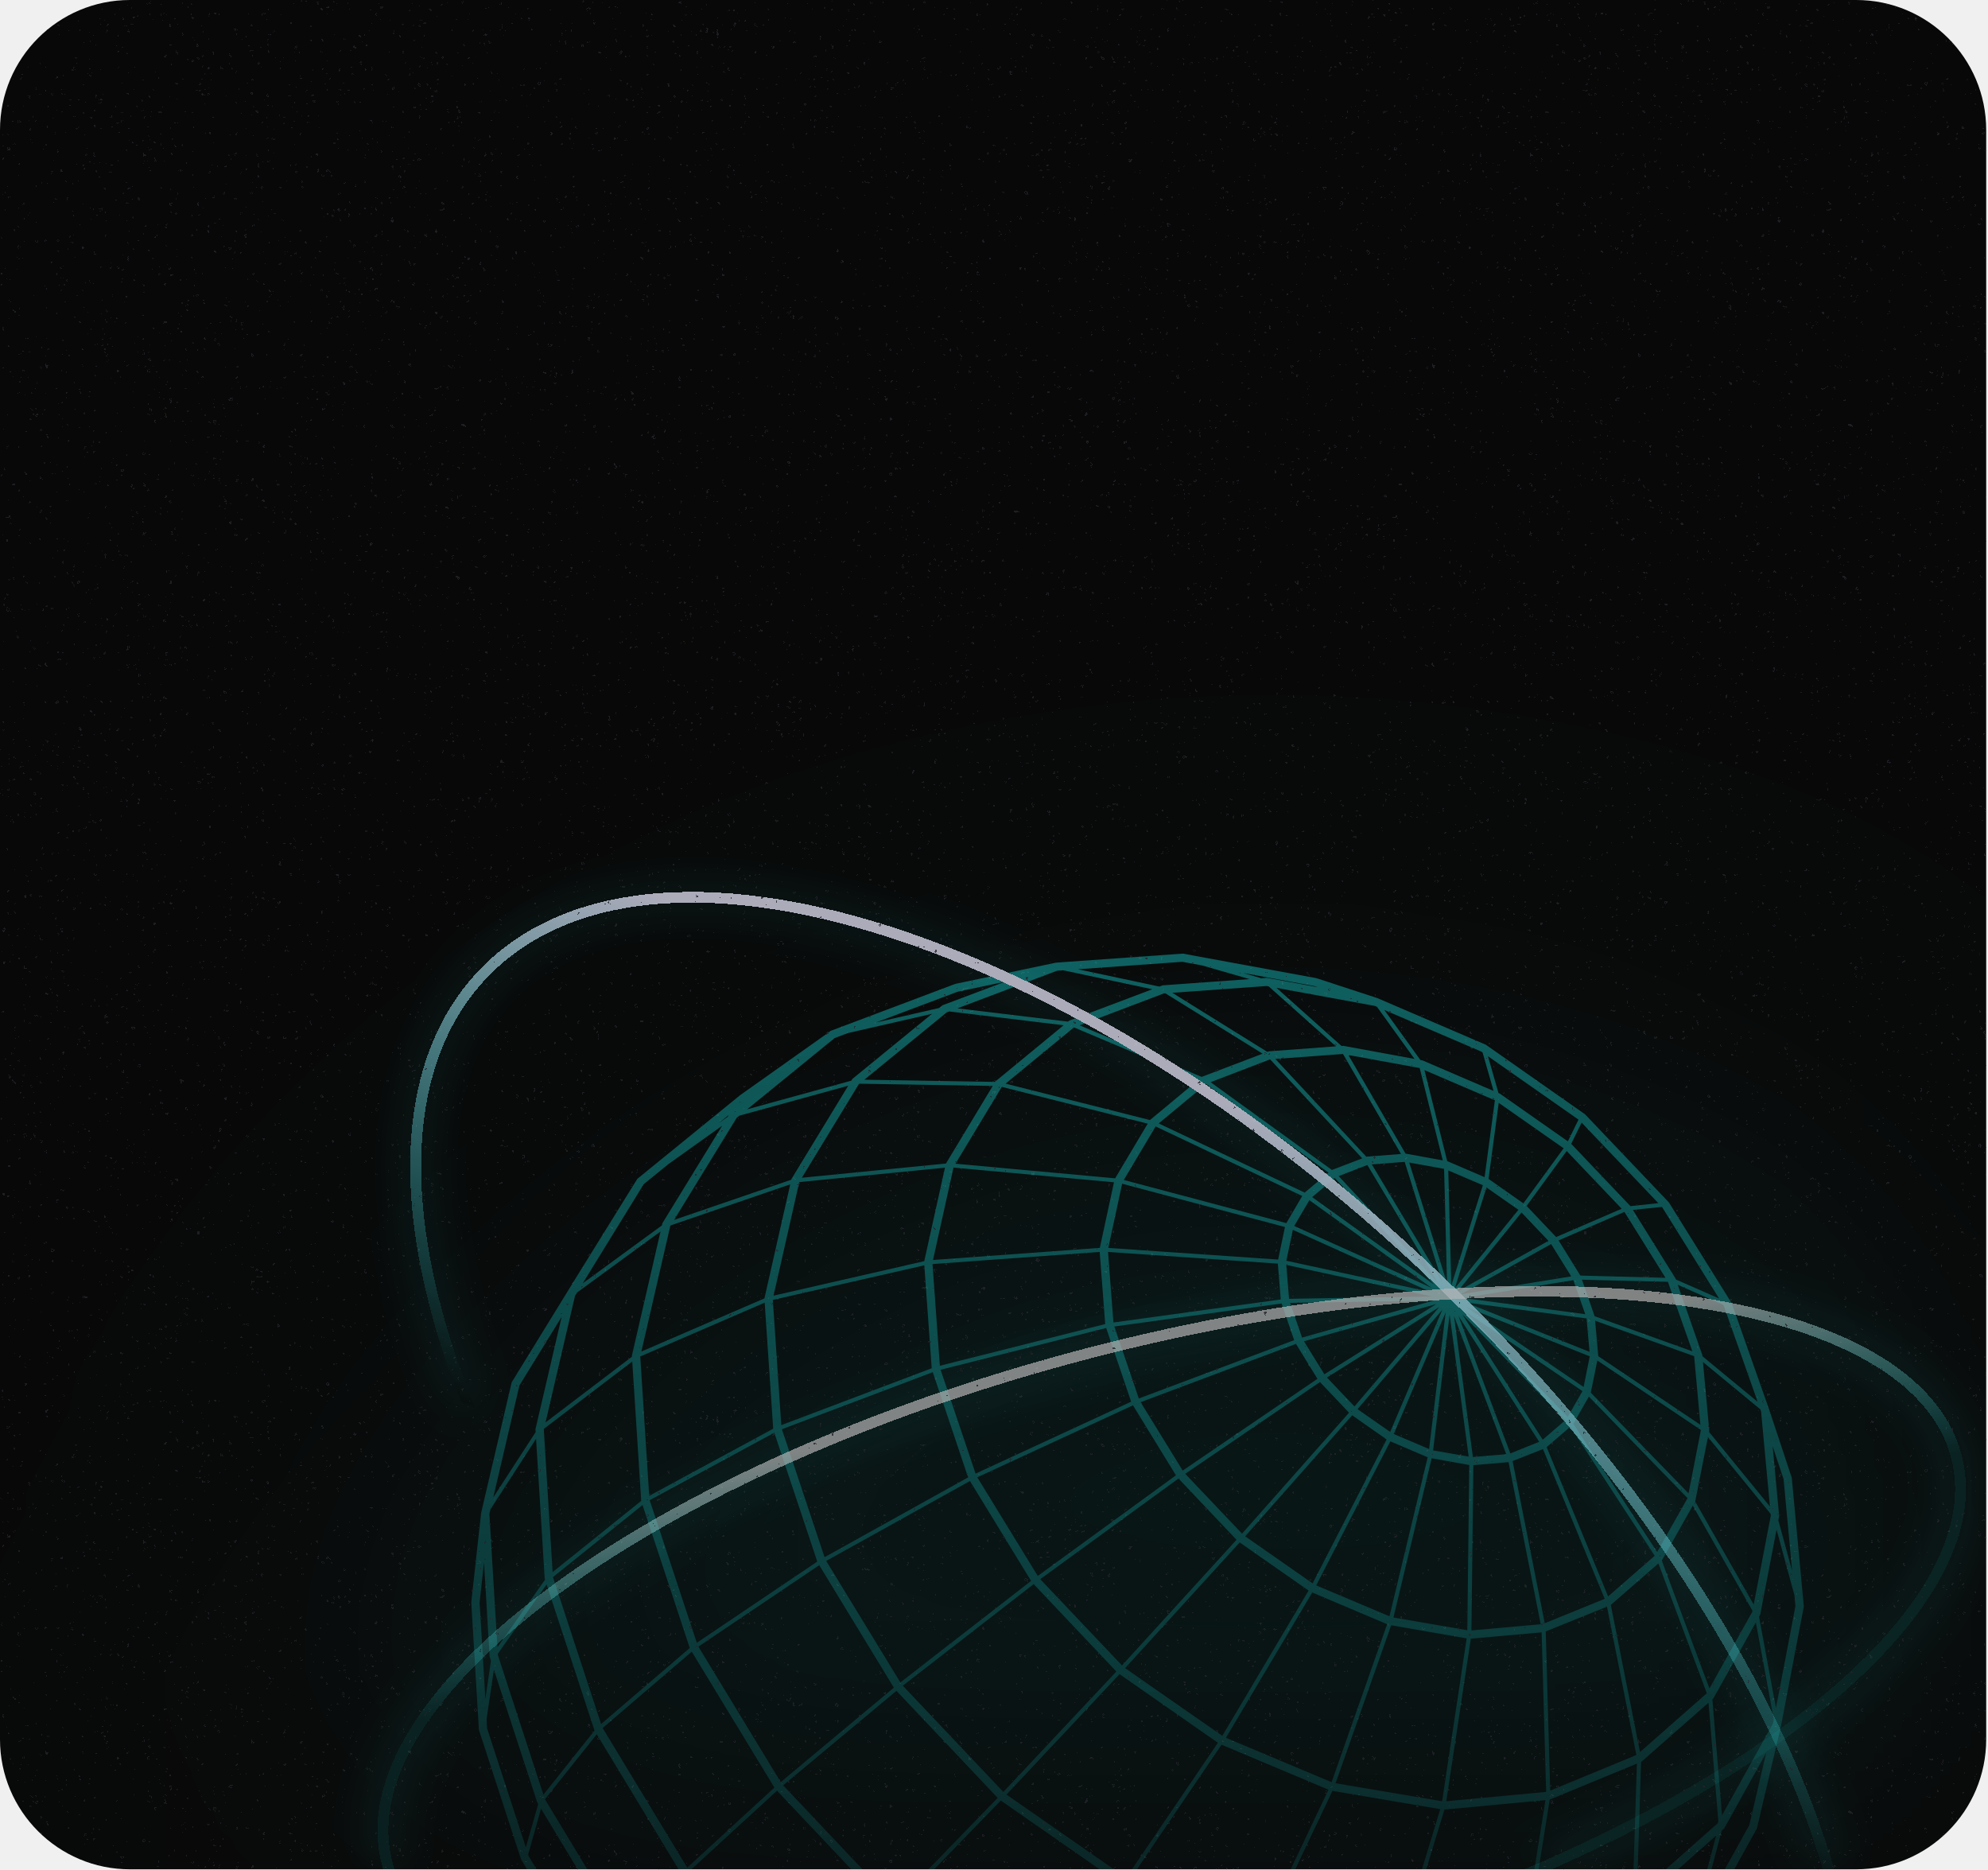
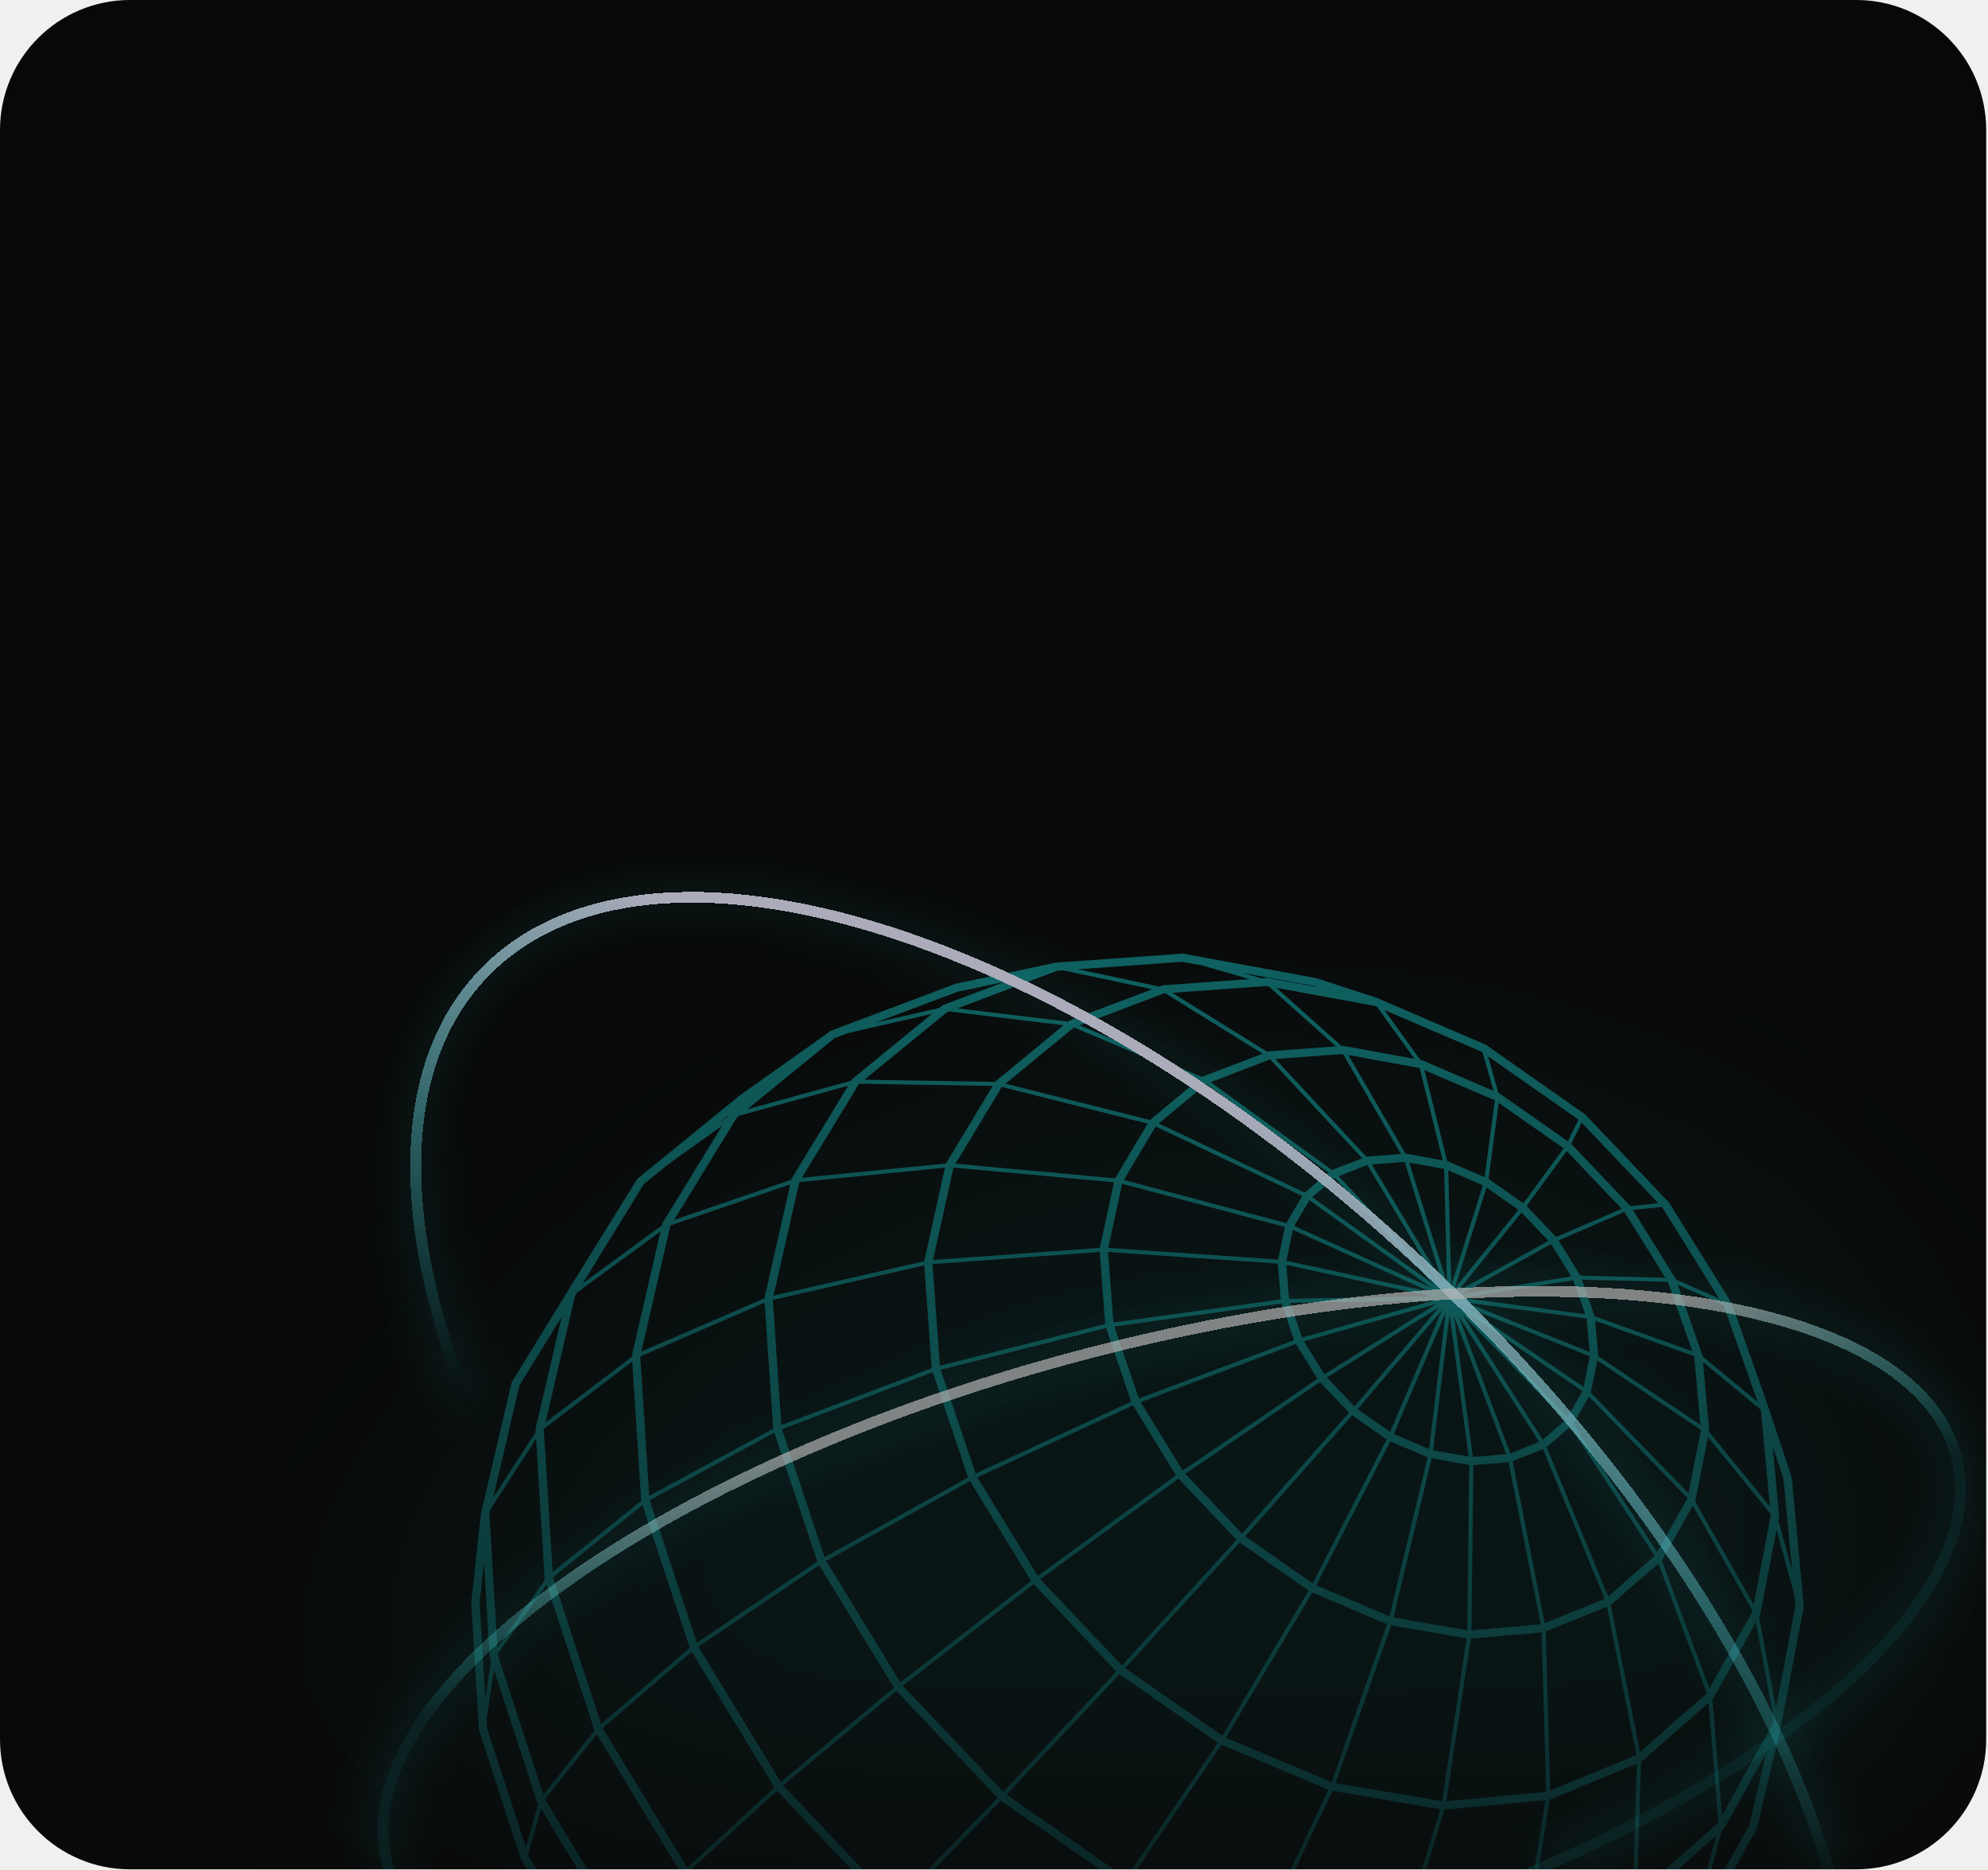
<svg xmlns="http://www.w3.org/2000/svg" width="367" height="345" viewBox="0 0 367 345" fill="none">
-   <g filter="url(#filter0_n_1075_10265)">
-     <g clip-path="url(#clip0_1075_10265)">
-       <path d="M0 24C0 10.745 10.745 0 24 0H342.667C355.922 0 366.667 10.745 366.667 24V321C366.667 334.255 355.921 345 342.667 345H24C10.745 345 0 334.255 0 321V24Z" fill="#080808" />
-       <g opacity="0.5">
-         <g opacity="0.7" filter="url(#filter1_f_1075_10265)">
-           <circle cx="180" cy="180" r="180" transform="matrix(-1 0 0 1 415 205)" fill="#18E0E0" fill-opacity="0.2" />
-         </g>
+   <g clip-path="url(#clip0_1282_1309)">
+     <path d="M0 24C0 10.745 10.745 0 24 0H342.667C355.922 0 366.667 10.745 366.667 24V321C366.667 334.255 355.921 345 342.667 345H24C10.745 345 0 334.255 0 321V24Z" fill="#080808" />
+     <g opacity="0.5">
+       <g opacity="0.7" filter="url(#filter0_f_1282_1309)">
+         <circle cx="180" cy="180" r="180" transform="matrix(-1 0 0 1 415 205)" fill="#18E0E0" fill-opacity="0.2" />
      </g>
-       <path d="M90.389 305.665L90.394 305.759L90.635 306.503L89.6 313.552L88.539 295.764L89.348 288.384L90.389 305.665ZM173.986 185.532L173.373 186.035L161.747 188.7L162.079 188.572L176.772 183.04L185.607 181.168L173.986 185.532ZM233.9 180.468L232.854 180.547L229.44 179.562L242.639 181.985L243.288 182.202L233.9 180.468ZM187.362 408.773L187.905 408.995L209.743 412.488L199.742 413.488L178.839 410.153L187.362 408.773ZM175.5 409.621L152.762 400.241L160.455 397.625L160.52 397.669L186.04 408.226L176.471 409.773L175.5 409.621ZM111.192 365.072L115.084 358.648L135.192 379.974L129.203 384.467L128.61 384.058L112.605 367.092L111.192 365.072ZM99.878 333.824L114.551 358.072L110.749 364.338L97.62 342.618L97.504 342.258L99.878 333.824ZM99.159 332.598L99.184 332.676L99.355 332.957L97.082 340.958L89.927 318.996L89.826 317.296L91.174 308.138L99.159 332.598ZM134.322 206.124L132.663 207.312L134.529 205.789L134.322 206.124ZM195.146 179.158L196.277 179.079L212.73 182.577L197.409 188.36L197.167 188.557L176.757 186.099L195.146 179.158ZM300.989 222.603L290.057 211.105L291.983 207.193L306.148 222.056L300.989 222.603ZM324.477 258.718L314.289 250.318L314.269 250.097L309.723 237.121L318.071 240.786L318.257 241.086L322.214 252.304L324.477 258.718ZM329.259 272.97L330.848 289.946L328.293 280.6L328.429 279.916L328.449 279.812L327.247 266.93L329.259 272.97ZM327.856 315.242L324.728 298.384L324.95 297.99L327.967 282.305L331.26 294.374L331.451 296.419L327.856 315.242ZM263.492 399.807L249.423 405.768L257.529 401.059L258.278 400.985L258.393 400.97L270.165 395.989L263.492 399.807ZM217.93 411.66L230.868 403.699L231.255 403.763L255.703 401.246L243.856 408.128L241.221 409.241L217.93 411.66ZM98.963 265.551L100.547 291.251L100.552 291.345L100.622 291.547L91.827 304.01L90.344 279.418L90.55 278.546L98.963 265.551ZM103.679 243.047L98.877 263.659L98.852 263.762L98.887 264.304L91.063 276.359L95.9 255.683L103.679 243.047ZM146.174 217.48L146.114 217.583L146.079 217.726L124.447 225.145L135.997 206.312L136.495 205.908L156.588 200.385L146.174 217.48ZM183.264 200.42L174.63 214.741L148.03 217.366L158.534 200.114L158.665 200.011L183.264 200.42ZM234.247 194.03L233.965 194.139L216.416 183.232L233.815 181.981L234.222 182.059L246.622 193.114L234.247 194.03ZM275.721 201.341L262.602 195.705L262.215 195.631L255.562 186.404L273.484 194.089L273.695 194.242L275.721 201.341ZM289.439 210.647L276.883 201.838L276.632 201.73L274.691 194.937L291.405 206.637L289.439 210.647ZM317.065 336.534L302.181 349.721L302.96 325.174L303.016 325.154L315.401 314.257L317.226 336.243L317.065 336.534ZM294.095 372.924L272.724 381.925L281.434 360.377L300.984 352.249L294.412 372.644L294.095 372.924ZM109.733 319.331L109.754 319.385L100.32 331.218L91.913 305.483L91.898 305.222L100.909 292.433L109.733 319.331ZM116.673 250.107L116.653 250.215L116.663 250.392L100.712 262.521L106.153 239.165L106.54 238.544L121.932 227.293L116.673 250.107ZM141.136 239.549L141.116 239.633L118.402 249.441L123.727 226.322L123.828 226.155L145.883 218.588L141.136 239.549ZM326.901 279.738L323.748 296.133L312.937 277.108L312.952 277.083L315.3 265.23L326.865 279.389L326.901 279.738ZM306.777 288.015L306.792 288L312.499 277.881L323.521 297.286L323.486 297.478L315.577 311.626L306.777 288.015ZM315.074 312.528L302.759 323.356L297.369 296.207L306.158 288.551L315.089 312.503L315.074 312.528ZM301.336 350.475L281.861 358.604L286.095 332.135L302.181 325.499L301.391 350.421L301.336 350.475ZM271.653 382.373L246.526 384.9L257.775 362.697L280.569 360.476L271.749 382.334L271.653 382.373ZM258.001 399.502L232.482 402.123L245.556 386.482L245.656 386.501L270.663 383.984L258.449 399.31L258.001 399.502ZM148.045 369.348L173.338 386.92L161.26 396.344L136.957 379.491L148.045 369.348ZM126.247 346.362L147.467 368.85L136.369 379.003L115.994 357.416L126.247 346.362ZM110.166 320.08L125.749 345.785L115.546 356.781L100.607 332.08L110.166 320.08ZM118.372 277.004L102.015 290.152L100.396 263.89L100.446 263.679L116.718 251.284L118.372 277.004ZM205.65 218.199L203.036 230.308L172.242 232.544L176.023 215.489L205.65 218.199ZM205.867 217.47L176.39 214.775L184.943 200.597L211.876 207.381L205.867 217.47ZM275.968 203.07L274.067 217.258L267.264 214.332L267.173 214.317L262.964 197.498L275.968 203.07ZM287.272 228.308L281.826 222.568L289.228 212.435L299.375 223.086L287.272 228.308ZM291.747 235.421L287.724 228.933L299.878 223.672L307.461 235.835L291.747 235.421ZM294.377 242.919L292.044 236.18L307.908 236.569L312.424 249.402L294.377 242.919ZM313.993 263.94L311.715 275.61L293.668 257.028L294.88 251.097L313.993 263.915V263.94ZM286.18 330.469L285.351 301.094L296.66 296.532L302.09 323.908L286.18 330.469ZM281.046 358.919L258.383 361.126L266.655 333.977L285.306 332.233L281.046 358.919ZM245.641 384.974L218.679 380.575L232.613 358.525L256.98 362.584L245.641 384.974ZM118.619 277.773L127.338 304.153L110.97 318.183L102.075 291.074L118.619 277.773ZM142.946 264.422L150.876 288.207L128.635 303.192L119.936 276.876L142.946 264.422ZM172.201 253.254L178.718 272.669L152.219 287.394L144.344 263.782L172.201 253.254ZM245.883 215.933L223.486 199.73L234.473 195.518L251.479 213.79L245.883 215.933ZM305.922 286.438L290.445 262.782L293.316 257.757L311.534 276.497L305.922 286.438ZM266.997 332.435L271.523 302.434L284.597 301.266L285.426 330.711L266.997 332.435ZM257.579 361.155L233.357 357.145L245.983 330.524L265.886 333.898L257.579 361.155ZM217.89 380.407L191.113 369.284L207.677 348.17L231.869 358.283L217.89 380.407ZM190.098 370.476L216.934 381.644L202.784 397.64L175.218 386.225L190.098 370.476ZM127.705 304.833L142.961 329.913L126.865 344.687L111.252 318.927L127.705 304.833ZM151.238 288.872L165.016 311.474L144.128 328.898L128.927 303.902L151.238 288.872ZM179.065 273.334L190.349 291.773L166.213 310.508L152.525 288.083L179.065 273.334ZM204.212 245.096L208.818 258.698L180.101 271.969L173.64 252.806L204.212 245.096ZM237.214 226.455L235.952 232.465L204.599 230.317L207.159 218.47L237.214 226.455ZM240.407 220.731L237.465 225.741L207.461 217.775L213.344 207.898L240.407 220.731ZM240.854 220.11L213.912 207.341L222.667 200.07L245.259 216.415L240.854 220.11ZM267.917 237.288L267.364 216.016L273.75 218.746L267.917 237.288ZM270.542 240.367L292.893 243.333L293.441 249.496L270.542 240.367ZM285.522 267.083L289.896 263.319L305.474 287.138L296.871 294.631L285.522 267.083ZM266.223 332.435L246.557 329.115L256.82 299.961L270.758 302.38L266.223 332.435ZM232.603 356.958L208.577 346.933L225.508 322.006L245.244 330.302L232.603 356.958ZM190.419 368.934L165.81 351.84L184.762 332.307L207.008 347.795L190.419 368.934ZM164.739 352.919L189.424 370.087L174.499 385.885L149.151 368.294L164.739 352.919ZM143.444 330.494L164.161 352.426L148.568 367.806L127.313 345.303L143.444 330.494ZM165.494 312.06L184.179 331.819L165.227 351.347L144.58 329.504L165.494 312.06ZM190.827 292.364L206.093 308.493L185.225 330.716L166.67 311.114L190.827 292.364ZM209.155 259.368L217.09 272.285L191.576 290.857L180.418 272.654L209.155 259.368ZM264.719 237.072L242.227 220.938L246.416 217.42L264.719 237.072ZM265.413 236.697L247.125 217.066L252.425 215.011L265.413 236.697ZM266.263 236.633L253.249 214.903L259.314 214.435L266.263 236.633ZM268.556 237.796L274.419 219.159L280.312 223.283L268.556 237.796ZM269.119 238.318L280.886 223.785L285.864 229.012L269.119 238.318ZM269.657 238.879L286.351 229.608L290.062 235.569L269.657 238.879ZM290.455 236.269L292.652 242.55L270.165 239.559L290.455 236.269ZM270.658 241.224L293.477 250.323L292.35 255.979L270.658 241.224ZM279.236 269.659L284.848 267.442L296.237 295.079L285.17 299.581L279.236 269.659ZM245.822 328.913L226.317 320.73L242.257 293.911L256.08 299.759L245.822 328.913ZM217.563 272.876L228.273 284.182L207.124 307.375L192.033 291.453L217.563 272.876ZM236.605 240.569L238.913 247.343L210.236 258.107L205.711 244.816L236.605 240.569ZM270.457 242.003L292.139 256.742L289.414 261.516L270.457 242.003ZM271.995 270.408L278.492 269.856L284.431 299.774L271.638 300.912L271.995 270.408ZM264.297 269.142L271.236 270.378L270.879 300.877L257.237 298.527L264.297 269.142ZM239.245 248.023L243.213 254.476L218.337 271.408L210.568 258.787L239.245 248.023ZM240.367 246.865L238.164 240.461L264.694 240.017L240.367 246.865ZM284.149 266.102L278.819 268.235L269.235 242.86L284.149 266.102ZM269.954 242.569L288.956 262.127L284.798 265.708L269.954 242.569ZM243.68 255.067L249.041 260.728L229.289 283.049L218.805 272.004L243.68 255.067ZM244.49 253.639L240.724 247.545L265.172 240.668L244.49 253.639ZM271.91 268.905L268.415 242.86L278.06 268.383L271.91 268.905ZM250.041 259.575L244.963 254.235L265.695 241.229L250.041 259.575ZM267.611 242.614L271.13 268.831L264.563 267.684L267.611 242.614ZM257.297 264.664L266.886 242.215L263.819 267.432L257.297 264.664ZM256.633 264.275L250.614 260.072L266.258 241.742L256.633 264.275ZM242.318 292.227L229.867 283.541L249.624 261.21L255.985 265.664L242.318 292.227ZM256.508 298.306L242.981 292.601L256.664 266.014L263.558 268.955L256.508 298.306ZM225.648 320.366L207.702 307.868L228.857 284.67L241.578 293.557L225.648 320.366ZM264.332 239.274L237.968 239.712L237.46 233.451L264.332 239.274ZM238.923 226.268L241.724 221.509L264.297 237.697L238.923 226.268ZM264.176 238.471L237.47 232.682L238.672 226.982L264.176 238.471ZM207.898 346.574L185.808 331.213L206.676 308.981L224.834 321.641L207.898 346.574ZM267.138 236.865L260.153 214.558L266.59 215.721L267.138 236.865ZM235.901 233.214L236.439 239.83L205.545 244.082L204.549 231.061L235.901 233.214ZM276.677 203.543L288.659 211.928L281.227 222.091L274.796 217.578L276.677 203.543ZM203.011 231.056L204.031 244.372L173.504 252.067L172.151 233.298L203.011 231.056ZM231.295 402.246L203.649 397.792L217.699 381.92L244.686 386.339L231.426 402.231L231.295 402.246ZM312.751 250.323L313.907 262.964L295.046 250.294L295.051 250.274L294.472 243.752L312.736 250.289L312.751 250.323ZM262.084 197.119L266.348 214.164L259.515 212.913L259.48 212.918L248.92 194.715L262.069 197.114L262.084 197.119ZM247.934 194.533L258.635 212.982L252.334 213.465L252.249 213.499L235.444 195.444L247.889 194.528L247.934 194.533ZM170.633 233.529L172 252.525L144.233 263.023L142.67 239.919L170.633 233.529ZM141.166 240.426L142.74 263.683L119.851 276.073L118.196 250.353L141.166 240.426ZM188.328 407.542L162.029 396.679L174.017 387.344L201.467 398.723L188.478 407.566L188.328 407.542ZM215.134 183.325L233.09 194.469L221.937 198.71L221.867 198.769L199.32 189.242L214.857 183.345L215.134 183.325ZM198.299 189.631L221.223 199.301L212.293 206.716L185.642 199.996L198.198 189.671L198.299 189.631ZM174.449 215.509L170.622 232.761L142.805 239.126L147.552 218.169L174.449 215.509ZM189.565 407.739L202.301 399.068L202.332 399.078L229.726 403.512L216.195 411.842L215.607 411.901L189.565 407.739ZM281.112 389.718L259.872 398.709L271.724 383.876L271.925 383.856L292.868 375.072L282.515 388.472L281.112 389.718ZM295.538 371.639L301.914 351.864L302.176 351.756L316.809 338.785L312.203 356.204L311.554 357.377L295.538 371.639ZM317.895 335.036L316.12 313.626L316.291 313.474L324.145 299.434L327.459 317.311L327.308 318.095L317.895 335.036ZM325.11 260.516L326.74 278.034L315.491 264.265L315.541 264.018L314.385 251.382L324.965 260.102L325.11 260.516ZM175.239 186.675L196.363 189.217L183.877 199.489L183.777 199.572L183.711 199.676L159.57 199.272L174.776 186.848L175.239 186.675ZM122.234 215.79L123.365 214.873L133.312 207.775L122.284 225.756L122.189 226.165L107.586 236.84L118.835 218.558L122.234 215.79ZM151.515 399.728L145.868 396.019L129.857 384.92L135.766 380.486L159.686 397.093L151.706 399.807L151.515 399.728ZM299.144 373.639L287.885 383.679L285.607 385.708L294.291 374.476L294.935 374.205L306.742 363.692L299.144 373.639ZM322.933 336.849L317.9 345.928L313.716 353.475L317.839 337.869L318.287 337.475L326.051 323.499L322.933 336.849ZM306.817 222.756L317.362 239.653L309.381 236.145L309.321 235.968L301.447 223.307L306.802 222.746L306.817 222.756ZM253.803 185.651L254.205 185.823L261.134 195.434L247.975 193.015L247.653 193.04L235.65 182.32L253.803 185.651ZM221.902 178.177L230.677 180.705L214.631 181.857L214.033 182.084L198.988 178.887L218.272 177.512L221.902 178.177ZM154.084 191.587L156.528 190.666L172.061 187.109L157.352 199.129L157.156 199.449L137.943 204.73L154.084 191.587ZM150.725 401.019L174.987 411.039L199.697 415L215.561 413.419L215.657 413.409H215.662L241.619 410.714L264.141 401.167C264.146 401.167 264.146 401.167 264.146 401.162L281.881 391.033L281.957 390.999L300.23 374.703L312.736 358.357L312.776 358.318L324.331 337.475C324.391 337.366 324.411 337.243 324.416 337.125L328.766 318.622L328.771 318.602L328.796 318.494V318.489L332.98 296.596L333 296.493L330.777 272.753C330.767 272.644 330.732 272.541 330.682 272.452L326.589 260.107L319.68 240.52L308.084 221.908L292.622 205.661L274.308 192.823L254.336 184.237H254.325L254.275 184.212L243.072 180.547L243.006 180.532C242.996 180.532 242.986 180.522 242.971 180.522L218.357 176L194.92 177.67L176.39 181.582L176.32 181.606C176.305 181.611 176.289 181.611 176.274 181.616L153.606 190.158L153.415 190.227V190.232L153.3 190.276L152.927 190.577L136.61 202.144C136.605 202.144 136.605 202.144 136.605 202.149L128.213 208.977L117.678 217.549L117.658 217.563L117.558 217.726L106.847 234.988L94.528 255.008L94.462 255.112L88.825 279.187L88.8 279.29L88.805 279.364L87 295.724L88.403 319.178L88.408 319.272L96.187 343.155L109.889 365.865L111.926 368.781L126.971 384.743L144.998 397.255L150.725 401.019Z" fill="url(#paint0_linear_1075_10265)" fill-opacity="0.5" />
-       <g filter="url(#filter2_d_1075_10265)">
-         <ellipse cx="81.268" cy="166.593" rx="81.268" ry="166.593" transform="matrix(0.716126 -0.697971 0.716126 0.697971 32 235.445)" stroke="url(#paint1_linear_1075_10265)" stroke-width="2" shape-rendering="crispEdges" />
-       </g>
-       <g filter="url(#filter3_d_1075_10265)">
-         <ellipse cx="58.609" cy="149.626" rx="58.609" ry="149.626" transform="matrix(-0.265084 -0.964225 0.96755 -0.252681 87.0723 400.641)" stroke="url(#paint2_linear_1075_10265)" stroke-width="2" shape-rendering="crispEdges" />
-       </g>
+     </g>
+     <path d="M90.389 305.665L90.394 305.759L90.635 306.503L89.6 313.552L88.539 295.764L89.348 288.384L90.389 305.665ZM173.986 185.532L173.373 186.035L161.747 188.7L162.079 188.572L176.772 183.04L185.607 181.168L173.986 185.532ZM233.9 180.468L232.854 180.547L229.44 179.562L242.639 181.985L243.288 182.202L233.9 180.468ZM187.362 408.773L187.905 408.995L209.743 412.488L199.742 413.488L178.839 410.153L187.362 408.773ZM175.5 409.621L152.762 400.241L160.455 397.625L160.52 397.669L186.04 408.226L176.471 409.773L175.5 409.621ZM111.192 365.072L115.084 358.648L135.192 379.974L129.203 384.467L128.61 384.058L112.605 367.092L111.192 365.072ZM99.878 333.824L114.551 358.072L110.749 364.338L97.62 342.618L97.504 342.258L99.878 333.824ZM99.159 332.598L99.184 332.676L99.355 332.957L97.082 340.958L89.927 318.996L89.826 317.296L91.174 308.138L99.159 332.598ZM134.322 206.124L132.663 207.312L134.529 205.789L134.322 206.124ZM195.146 179.158L196.277 179.079L212.73 182.577L197.409 188.36L197.167 188.557L176.757 186.099L195.146 179.158ZM300.989 222.603L290.057 211.105L291.983 207.193L306.148 222.056L300.989 222.603ZM324.477 258.718L314.289 250.318L314.269 250.097L309.723 237.121L318.071 240.786L318.257 241.086L322.214 252.304L324.477 258.718ZM329.259 272.97L330.848 289.946L328.293 280.6L328.429 279.916L328.449 279.812L327.247 266.93L329.259 272.97ZM327.856 315.242L324.728 298.384L324.95 297.99L327.967 282.305L331.26 294.374L331.451 296.419L327.856 315.242ZM263.492 399.807L249.423 405.768L257.529 401.059L258.278 400.985L258.393 400.97L270.165 395.989L263.492 399.807ZM217.93 411.66L230.868 403.699L231.255 403.763L255.703 401.246L243.856 408.128L241.221 409.241L217.93 411.66ZM98.963 265.551L100.547 291.251L100.552 291.345L100.622 291.547L91.827 304.01L90.344 279.418L90.55 278.546L98.963 265.551ZM103.679 243.047L98.877 263.659L98.852 263.762L98.887 264.304L91.063 276.359L95.9 255.683L103.679 243.047ZM146.174 217.48L146.114 217.583L146.079 217.726L124.447 225.145L135.997 206.312L136.495 205.908L156.588 200.385L146.174 217.48ZM183.264 200.42L174.63 214.741L148.03 217.366L158.534 200.114L158.665 200.011L183.264 200.42ZM234.247 194.03L233.965 194.139L216.416 183.232L233.815 181.981L234.222 182.059L246.622 193.114L234.247 194.03ZM275.721 201.341L262.602 195.705L262.215 195.631L255.562 186.404L273.484 194.089L273.695 194.242L275.721 201.341ZM289.439 210.647L276.883 201.838L276.632 201.73L274.691 194.937L291.405 206.637L289.439 210.647ZM317.065 336.534L302.181 349.721L302.96 325.174L303.016 325.154L315.401 314.257L317.226 336.243L317.065 336.534ZM294.095 372.924L272.724 381.925L281.434 360.377L300.984 352.249L294.412 372.644L294.095 372.924ZM109.733 319.331L109.754 319.385L100.32 331.218L91.913 305.483L91.898 305.222L100.909 292.433L109.733 319.331ZM116.673 250.107L116.653 250.215L116.663 250.392L100.712 262.521L106.153 239.165L106.54 238.544L121.932 227.293L116.673 250.107ZM141.136 239.549L141.116 239.633L118.402 249.441L123.727 226.322L123.828 226.155L145.883 218.588L141.136 239.549ZM326.901 279.738L323.748 296.133L312.937 277.108L312.952 277.083L315.3 265.23L326.865 279.389L326.901 279.738ZM306.777 288.015L306.792 288L312.499 277.881L323.521 297.286L323.486 297.478L315.577 311.626L306.777 288.015ZM315.074 312.528L302.759 323.356L297.369 296.207L306.158 288.551L315.089 312.503L315.074 312.528ZM301.336 350.475L281.861 358.604L286.095 332.135L302.181 325.499L301.391 350.421L301.336 350.475ZM271.653 382.373L246.526 384.9L257.775 362.697L280.569 360.476L271.749 382.334L271.653 382.373ZM258.001 399.502L232.482 402.123L245.556 386.482L245.656 386.501L270.663 383.984L258.449 399.31L258.001 399.502ZM148.045 369.348L173.338 386.92L161.26 396.344L136.957 379.491L148.045 369.348ZM126.247 346.362L147.467 368.85L136.369 379.003L115.994 357.416L126.247 346.362ZM110.166 320.08L125.749 345.785L115.546 356.781L100.607 332.08L110.166 320.08ZM118.372 277.004L102.015 290.152L100.396 263.89L100.446 263.679L116.718 251.284L118.372 277.004ZM205.65 218.199L203.036 230.308L172.242 232.544L176.023 215.489L205.65 218.199ZM205.867 217.47L176.39 214.775L184.943 200.597L211.876 207.381L205.867 217.47ZM275.968 203.07L274.067 217.258L267.264 214.332L267.173 214.317L262.964 197.498L275.968 203.07ZM287.272 228.308L281.826 222.568L289.228 212.435L299.375 223.086L287.272 228.308ZM291.747 235.421L287.724 228.933L299.878 223.672L307.461 235.835L291.747 235.421ZM294.377 242.919L292.044 236.18L307.908 236.569L312.424 249.402L294.377 242.919ZM313.993 263.94L311.715 275.61L293.668 257.028L294.88 251.097L313.993 263.915V263.94ZM286.18 330.469L285.351 301.094L296.66 296.532L302.09 323.908L286.18 330.469ZM281.046 358.919L258.383 361.126L266.655 333.977L285.306 332.233L281.046 358.919ZM245.641 384.974L218.679 380.575L232.613 358.525L256.98 362.584L245.641 384.974ZM118.619 277.773L127.338 304.153L110.97 318.183L102.075 291.074L118.619 277.773ZM142.946 264.422L150.876 288.207L128.635 303.192L119.936 276.876L142.946 264.422ZM172.201 253.254L178.718 272.669L152.219 287.394L144.344 263.782L172.201 253.254ZM245.883 215.933L223.486 199.73L234.473 195.518L251.479 213.79L245.883 215.933ZM305.922 286.438L290.445 262.782L293.316 257.757L311.534 276.497L305.922 286.438ZM266.997 332.435L271.523 302.434L284.597 301.266L285.426 330.711L266.997 332.435ZM257.579 361.155L233.357 357.145L245.983 330.524L265.886 333.898L257.579 361.155ZM217.89 380.407L191.113 369.284L207.677 348.17L231.869 358.283L217.89 380.407ZM190.098 370.476L216.934 381.644L202.784 397.64L175.218 386.225L190.098 370.476ZM127.705 304.833L142.961 329.913L126.865 344.687L111.252 318.927L127.705 304.833ZM151.238 288.872L165.016 311.474L144.128 328.898L128.927 303.902L151.238 288.872ZM179.065 273.334L190.349 291.773L166.213 310.508L152.525 288.083L179.065 273.334ZM204.212 245.096L208.818 258.698L180.101 271.969L173.64 252.806L204.212 245.096ZM237.214 226.455L235.952 232.465L204.599 230.317L207.159 218.47L237.214 226.455ZM240.407 220.731L237.465 225.741L207.461 217.775L213.344 207.898L240.407 220.731ZM240.854 220.11L213.912 207.341L222.667 200.07L245.259 216.415L240.854 220.11ZM267.917 237.288L267.364 216.016L273.75 218.746L267.917 237.288ZM270.542 240.367L292.893 243.333L293.441 249.496L270.542 240.367ZM285.522 267.083L289.896 263.319L305.474 287.138L296.871 294.631L285.522 267.083ZM266.223 332.435L246.557 329.115L256.82 299.961L270.758 302.38L266.223 332.435ZM232.603 356.958L208.577 346.933L225.508 322.006L245.244 330.302L232.603 356.958ZM190.419 368.934L165.81 351.84L184.762 332.307L207.008 347.795L190.419 368.934ZM164.739 352.919L189.424 370.087L174.499 385.885L149.151 368.294L164.739 352.919ZM143.444 330.494L164.161 352.426L148.568 367.806L127.313 345.303L143.444 330.494ZM165.494 312.06L184.179 331.819L165.227 351.347L144.58 329.504L165.494 312.06ZM190.827 292.364L206.093 308.493L185.225 330.716L166.67 311.114L190.827 292.364ZM209.155 259.368L217.09 272.285L191.576 290.857L180.418 272.654L209.155 259.368ZM264.719 237.072L242.227 220.938L246.416 217.42L264.719 237.072ZM265.413 236.697L247.125 217.066L252.425 215.011L265.413 236.697ZM266.263 236.633L253.249 214.903L259.314 214.435L266.263 236.633ZM268.556 237.796L274.419 219.159L280.312 223.283L268.556 237.796ZM269.119 238.318L280.886 223.785L285.864 229.012L269.119 238.318ZM269.657 238.879L286.351 229.608L290.062 235.569L269.657 238.879ZM290.455 236.269L292.652 242.55L270.165 239.559L290.455 236.269ZM270.658 241.224L293.477 250.323L292.35 255.979L270.658 241.224ZM279.236 269.659L284.848 267.442L296.237 295.079L285.17 299.581L279.236 269.659ZM245.822 328.913L226.317 320.73L242.257 293.911L256.08 299.759L245.822 328.913ZM217.563 272.876L228.273 284.182L207.124 307.375L192.033 291.453L217.563 272.876ZM236.605 240.569L238.913 247.343L210.236 258.107L205.711 244.816L236.605 240.569ZM270.457 242.003L292.139 256.742L289.414 261.516L270.457 242.003ZM271.995 270.408L278.492 269.856L284.431 299.774L271.638 300.912L271.995 270.408ZM264.297 269.142L271.236 270.378L270.879 300.877L257.237 298.527L264.297 269.142ZM239.245 248.023L243.213 254.476L218.337 271.408L210.568 258.787L239.245 248.023ZM240.367 246.865L238.164 240.461L264.694 240.017L240.367 246.865ZM284.149 266.102L278.819 268.235L269.235 242.86L284.149 266.102ZM269.954 242.569L288.956 262.127L284.798 265.708L269.954 242.569ZM243.68 255.067L249.041 260.728L229.289 283.049L218.805 272.004L243.68 255.067ZM244.49 253.639L240.724 247.545L265.172 240.668L244.49 253.639ZM271.91 268.905L268.415 242.86L278.06 268.383L271.91 268.905ZM250.041 259.575L244.963 254.235L265.695 241.229L250.041 259.575ZM267.611 242.614L271.13 268.831L264.563 267.684L267.611 242.614ZM257.297 264.664L266.886 242.215L263.819 267.432L257.297 264.664ZM256.633 264.275L250.614 260.072L266.258 241.742L256.633 264.275ZM242.318 292.227L229.867 283.541L249.624 261.21L255.985 265.664L242.318 292.227ZM256.508 298.306L242.981 292.601L256.664 266.014L263.558 268.955L256.508 298.306ZM225.648 320.366L207.702 307.868L228.857 284.67L241.578 293.557L225.648 320.366ZM264.332 239.274L237.968 239.712L237.46 233.451L264.332 239.274ZM238.923 226.268L241.724 221.509L264.297 237.697L238.923 226.268ZM264.176 238.471L237.47 232.682L238.672 226.982L264.176 238.471ZM207.898 346.574L185.808 331.213L206.676 308.981L224.834 321.641L207.898 346.574ZM267.138 236.865L260.153 214.558L266.59 215.721L267.138 236.865ZM235.901 233.214L236.439 239.83L205.545 244.082L204.549 231.061L235.901 233.214ZM276.677 203.543L288.659 211.928L281.227 222.091L274.796 217.578L276.677 203.543ZM203.011 231.056L204.031 244.372L173.504 252.067L172.151 233.298L203.011 231.056ZM231.295 402.246L203.649 397.792L217.699 381.92L244.686 386.339L231.426 402.231L231.295 402.246ZM312.751 250.323L313.907 262.964L295.046 250.294L295.051 250.274L294.472 243.752L312.736 250.289L312.751 250.323ZM262.084 197.119L266.348 214.164L259.515 212.913L259.48 212.918L248.92 194.715L262.069 197.114L262.084 197.119ZM247.934 194.533L258.635 212.982L252.334 213.465L252.249 213.499L235.444 195.444L247.889 194.528L247.934 194.533ZM170.633 233.529L172 252.525L144.233 263.023L142.67 239.919L170.633 233.529ZM141.166 240.426L142.74 263.683L119.851 276.073L118.196 250.353L141.166 240.426ZM188.328 407.542L162.029 396.679L174.017 387.344L201.467 398.723L188.478 407.566L188.328 407.542ZM215.134 183.325L233.09 194.469L221.937 198.71L221.867 198.769L199.32 189.242L214.857 183.345L215.134 183.325ZM198.299 189.631L221.223 199.301L212.293 206.716L185.642 199.996L198.198 189.671L198.299 189.631ZM174.449 215.509L170.622 232.761L142.805 239.126L147.552 218.169L174.449 215.509ZM189.565 407.739L202.301 399.068L202.332 399.078L229.726 403.512L216.195 411.842L215.607 411.901L189.565 407.739ZM281.112 389.718L259.872 398.709L271.724 383.876L271.925 383.856L292.868 375.072L282.515 388.472L281.112 389.718ZM295.538 371.639L301.914 351.864L302.176 351.756L316.809 338.785L312.203 356.204L311.554 357.377L295.538 371.639ZM317.895 335.036L316.12 313.626L316.291 313.474L324.145 299.434L327.459 317.311L327.308 318.095L317.895 335.036ZM325.11 260.516L326.74 278.034L315.491 264.265L315.541 264.018L314.385 251.382L324.965 260.102L325.11 260.516ZM175.239 186.675L196.363 189.217L183.877 199.489L183.777 199.572L183.711 199.676L159.57 199.272L174.776 186.848L175.239 186.675ZM122.234 215.79L123.365 214.873L133.312 207.775L122.284 225.756L122.189 226.165L107.586 236.84L118.835 218.558L122.234 215.79ZM151.515 399.728L145.868 396.019L129.857 384.92L135.766 380.486L159.686 397.093L151.706 399.807L151.515 399.728ZM299.144 373.639L287.885 383.679L285.607 385.708L294.291 374.476L294.935 374.205L306.742 363.692L299.144 373.639ZM322.933 336.849L317.9 345.928L313.716 353.475L317.839 337.869L318.287 337.475L326.051 323.499L322.933 336.849ZM306.817 222.756L317.362 239.653L309.381 236.145L309.321 235.968L301.447 223.307L306.802 222.746L306.817 222.756ZM253.803 185.651L254.205 185.823L261.134 195.434L247.975 193.015L247.653 193.04L235.65 182.32L253.803 185.651ZM221.902 178.177L230.677 180.705L214.631 181.857L214.033 182.084L198.988 178.887L218.272 177.512L221.902 178.177ZM154.084 191.587L156.528 190.666L172.061 187.109L157.352 199.129L157.156 199.449L137.943 204.73L154.084 191.587ZM150.725 401.019L174.987 411.039L199.697 415L215.561 413.419L215.657 413.409H215.662L241.619 410.714L264.141 401.167C264.146 401.167 264.146 401.167 264.146 401.162L281.881 391.033L281.957 390.999L300.23 374.703L312.736 358.357L312.776 358.318L324.331 337.475C324.391 337.366 324.411 337.243 324.416 337.125L328.766 318.622L328.771 318.602L328.796 318.494V318.489L332.98 296.596L333 296.493L330.777 272.753C330.767 272.644 330.732 272.541 330.682 272.452L326.589 260.107L319.68 240.52L308.084 221.908L292.622 205.661L274.308 192.823L254.336 184.237H254.325L254.275 184.212L243.072 180.547L243.006 180.532C242.996 180.532 242.986 180.522 242.971 180.522L218.357 176L194.92 177.67L176.39 181.582L176.32 181.606C176.305 181.611 176.289 181.611 176.274 181.616L153.606 190.158L153.415 190.227V190.232L153.3 190.276L152.927 190.577L136.61 202.144C136.605 202.144 136.605 202.144 136.605 202.149L128.213 208.977L117.678 217.549L117.658 217.563L117.558 217.726L106.847 234.988L94.528 255.008L94.462 255.112L88.825 279.187L88.8 279.29L88.805 279.364L87 295.724L88.403 319.178L88.408 319.272L96.187 343.155L109.889 365.865L111.926 368.781L126.971 384.743L144.998 397.255L150.725 401.019Z" fill="url(#paint0_linear_1282_1309)" fill-opacity="0.5" />
+     <g filter="url(#filter1_d_1282_1309)">
+       <ellipse cx="81.268" cy="166.593" rx="81.268" ry="166.593" transform="matrix(0.716126 -0.697971 0.716126 0.697971 32 235.445)" stroke="url(#paint1_linear_1282_1309)" stroke-width="2" shape-rendering="crispEdges" />
+     </g>
+     <g filter="url(#filter2_d_1282_1309)">
+       <ellipse cx="58.609" cy="149.626" rx="58.609" ry="149.626" transform="matrix(-0.265084 -0.964225 0.96755 -0.252681 87.0723 400.641)" stroke="url(#paint2_linear_1282_1309)" stroke-width="2" shape-rendering="crispEdges" />
    </g>
  </g>
  <defs>
-     <filter id="filter0_n_1075_10265" x="0" y="0" width="366.667" height="345" filterUnits="userSpaceOnUse" color-interpolation-filters="sRGB">
+     <filter id="filter0_f_1282_1309" x="-345" y="-195" width="1160" height="1160" filterUnits="userSpaceOnUse" color-interpolation-filters="sRGB">
      <feFlood flood-opacity="0" result="BackgroundImageFix" />
      <feBlend mode="normal" in="SourceGraphic" in2="BackgroundImageFix" result="shape" />
-       <feTurbulence type="fractalNoise" baseFrequency="1 1" stitchTiles="stitch" numOctaves="3" result="noise" seed="8383" />
-       <feColorMatrix in="noise" type="luminanceToAlpha" result="alphaNoise" />
-       <feComponentTransfer in="alphaNoise" result="coloredNoise1">
-         <feFuncA type="discrete" tableValues="0 0 0 0 0 0 0 0 0 0 0 0 0 0 0 0 0 0 0 0 0 0 0 1 1 1 1 1 0 0 0 0 0 0 0 0 0 0 0 0 0 0 0 0 0 0 0 0 0 0 0 0 0 0 0 0 0 0 0 0 0 0 0 0 0 0 0 0 0 0 0 0 0 0 0 0 0 0 0 0 0 0 0 0 0 0 0 0 0 0 0 0 0 0 0 0 0 0 0 0 " />
-       </feComponentTransfer>
-       <feComposite operator="in" in2="shape" in="coloredNoise1" result="noise1Clipped" />
-       <feComponentTransfer in="alphaNoise" result="coloredNoise2">
-         <feFuncA type="discrete" tableValues="0 0 0 0 0 0 0 0 0 0 0 0 0 0 0 0 0 0 0 0 0 0 0 0 0 0 0 0 0 0 0 0 0 0 0 0 0 0 0 0 0 0 0 0 0 0 0 0 0 0 0 0 0 0 0 0 0 0 0 0 0 0 0 0 0 0 0 0 0 0 0 0 1 1 1 1 1 0 0 0 0 0 0 0 0 0 0 0 0 0 0 0 0 0 0 0 0 0 0 0 " />
-       </feComponentTransfer>
-       <feComposite operator="in" in2="shape" in="coloredNoise2" result="noise2Clipped" />
-       <feFlood flood-color="rgba(36, 37, 43, 0.8)" result="color1Flood" />
-       <feComposite operator="in" in2="noise1Clipped" in="color1Flood" result="color1" />
-       <feFlood flood-color="rgba(255, 255, 255, 0.07)" result="color2Flood" />
-       <feComposite operator="in" in2="noise2Clipped" in="color2Flood" result="color2" />
-       <feMerge result="effect1_noise_1075_10265">
-         <feMergeNode in="shape" />
-         <feMergeNode in="color1" />
-         <feMergeNode in="color2" />
-       </feMerge>
+       <feGaussianBlur stdDeviation="200" result="effect1_foregroundBlur_1282_1309" />
    </filter>
-     <filter id="filter1_f_1075_10265" x="-345" y="-195" width="1160" height="1160" filterUnits="userSpaceOnUse" color-interpolation-filters="sRGB">
-       <feFlood flood-opacity="0" result="BackgroundImageFix" />
-       <feBlend mode="normal" in="SourceGraphic" in2="BackgroundImageFix" result="shape" />
-       <feGaussianBlur stdDeviation="200" result="effect1_foregroundBlur_1075_10265" />
-     </filter>
-     <filter id="filter2_d_1075_10265" x="67.718" y="156.609" width="283.564" height="276.781" filterUnits="userSpaceOnUse" color-interpolation-filters="sRGB">
+     <filter id="filter1_d_1282_1309" x="67.718" y="156.609" width="283.564" height="276.781" filterUnits="userSpaceOnUse" color-interpolation-filters="sRGB">
      <feFlood flood-opacity="0" result="BackgroundImageFix" />
      <feColorMatrix in="SourceAlpha" type="matrix" values="0 0 0 0 0 0 0 0 0 0 0 0 0 0 0 0 0 0 127 0" result="hardAlpha" />
      <feOffset />
      <feGaussianBlur stdDeviation="4" />
      <feComposite in2="hardAlpha" operator="out" />
      <feColorMatrix type="matrix" values="0 0 0 0 0.094 0 0 0 0 0.878 0 0 0 0 0.878 0 0 0 0.2 0" />
-       <feBlend mode="normal" in2="BackgroundImageFix" result="effect1_dropShadow_1075_10265" />
-       <feBlend mode="normal" in="SourceGraphic" in2="effect1_dropShadow_1075_10265" result="shape" />
+       <feBlend mode="normal" in2="BackgroundImageFix" result="effect1_dropShadow_1282_1309" />
+       <feBlend mode="normal" in="SourceGraphic" in2="effect1_dropShadow_1282_1309" result="shape" />
    </filter>
-     <filter id="filter3_d_1075_10265" x="61.688" y="229.324" width="309.236" height="153.994" filterUnits="userSpaceOnUse" color-interpolation-filters="sRGB">
+     <filter id="filter2_d_1282_1309" x="61.688" y="229.324" width="309.236" height="153.994" filterUnits="userSpaceOnUse" color-interpolation-filters="sRGB">
      <feFlood flood-opacity="0" result="BackgroundImageFix" />
      <feColorMatrix in="SourceAlpha" type="matrix" values="0 0 0 0 0 0 0 0 0 0 0 0 0 0 0 0 0 0 127 0" result="hardAlpha" />
      <feOffset />
      <feGaussianBlur stdDeviation="4" />
      <feComposite in2="hardAlpha" operator="out" />
      <feColorMatrix type="matrix" values="0 0 0 0 0.094 0 0 0 0 0.878 0 0 0 0 0.878 0 0 0 0.2 0" />
-       <feBlend mode="normal" in2="BackgroundImageFix" result="effect1_dropShadow_1075_10265" />
-       <feBlend mode="normal" in="SourceGraphic" in2="effect1_dropShadow_1075_10265" result="shape" />
+       <feBlend mode="normal" in2="BackgroundImageFix" result="effect1_dropShadow_1282_1309" />
+       <feBlend mode="normal" in="SourceGraphic" in2="effect1_dropShadow_1282_1309" result="shape" />
    </filter>
-     <linearGradient id="paint0_linear_1075_10265" x1="210" y1="176" x2="210" y2="415" gradientUnits="userSpaceOnUse">
+     <linearGradient id="paint0_linear_1282_1309" x1="210" y1="176" x2="210" y2="415" gradientUnits="userSpaceOnUse">
      <stop stop-color="#18E0E0" stop-opacity="0.8" />
      <stop offset="1" stop-color="#18E0E0" stop-opacity="0" />
    </linearGradient>
-     <linearGradient id="paint1_linear_1075_10265" x1="126.048" y1="42.421" x2="34.068" y2="84.538" gradientUnits="userSpaceOnUse">
+     <linearGradient id="paint1_linear_1282_1309" x1="126.048" y1="42.421" x2="34.068" y2="84.538" gradientUnits="userSpaceOnUse">
      <stop stop-color="#ABABBA" />
      <stop offset="1" stop-color="#18E0E0" stop-opacity="0" />
    </linearGradient>
-     <linearGradient id="paint2_linear_1075_10265" x1="113.814" y1="86.324" x2="21.443" y2="78.538" gradientUnits="userSpaceOnUse">
+     <linearGradient id="paint2_linear_1282_1309" x1="113.814" y1="86.324" x2="21.443" y2="78.538" gradientUnits="userSpaceOnUse">
      <stop stop-color="#B4B4B4" stop-opacity="0.7" />
      <stop offset="0.395" stop-color="#18E0E0" stop-opacity="0.1" />
      <stop offset="1" stop-color="#18E0E0" stop-opacity="0.1" />
    </linearGradient>
-     <clipPath id="clip0_1075_10265">
+     <clipPath id="clip0_1282_1309">
      <path d="M0 24C0 10.745 10.745 0 24 0H342.667C355.922 0 366.667 10.745 366.667 24V321C366.667 334.255 355.921 345 342.667 345H24C10.745 345 0 334.255 0 321V24Z" fill="white" />
    </clipPath>
  </defs>
</svg>
